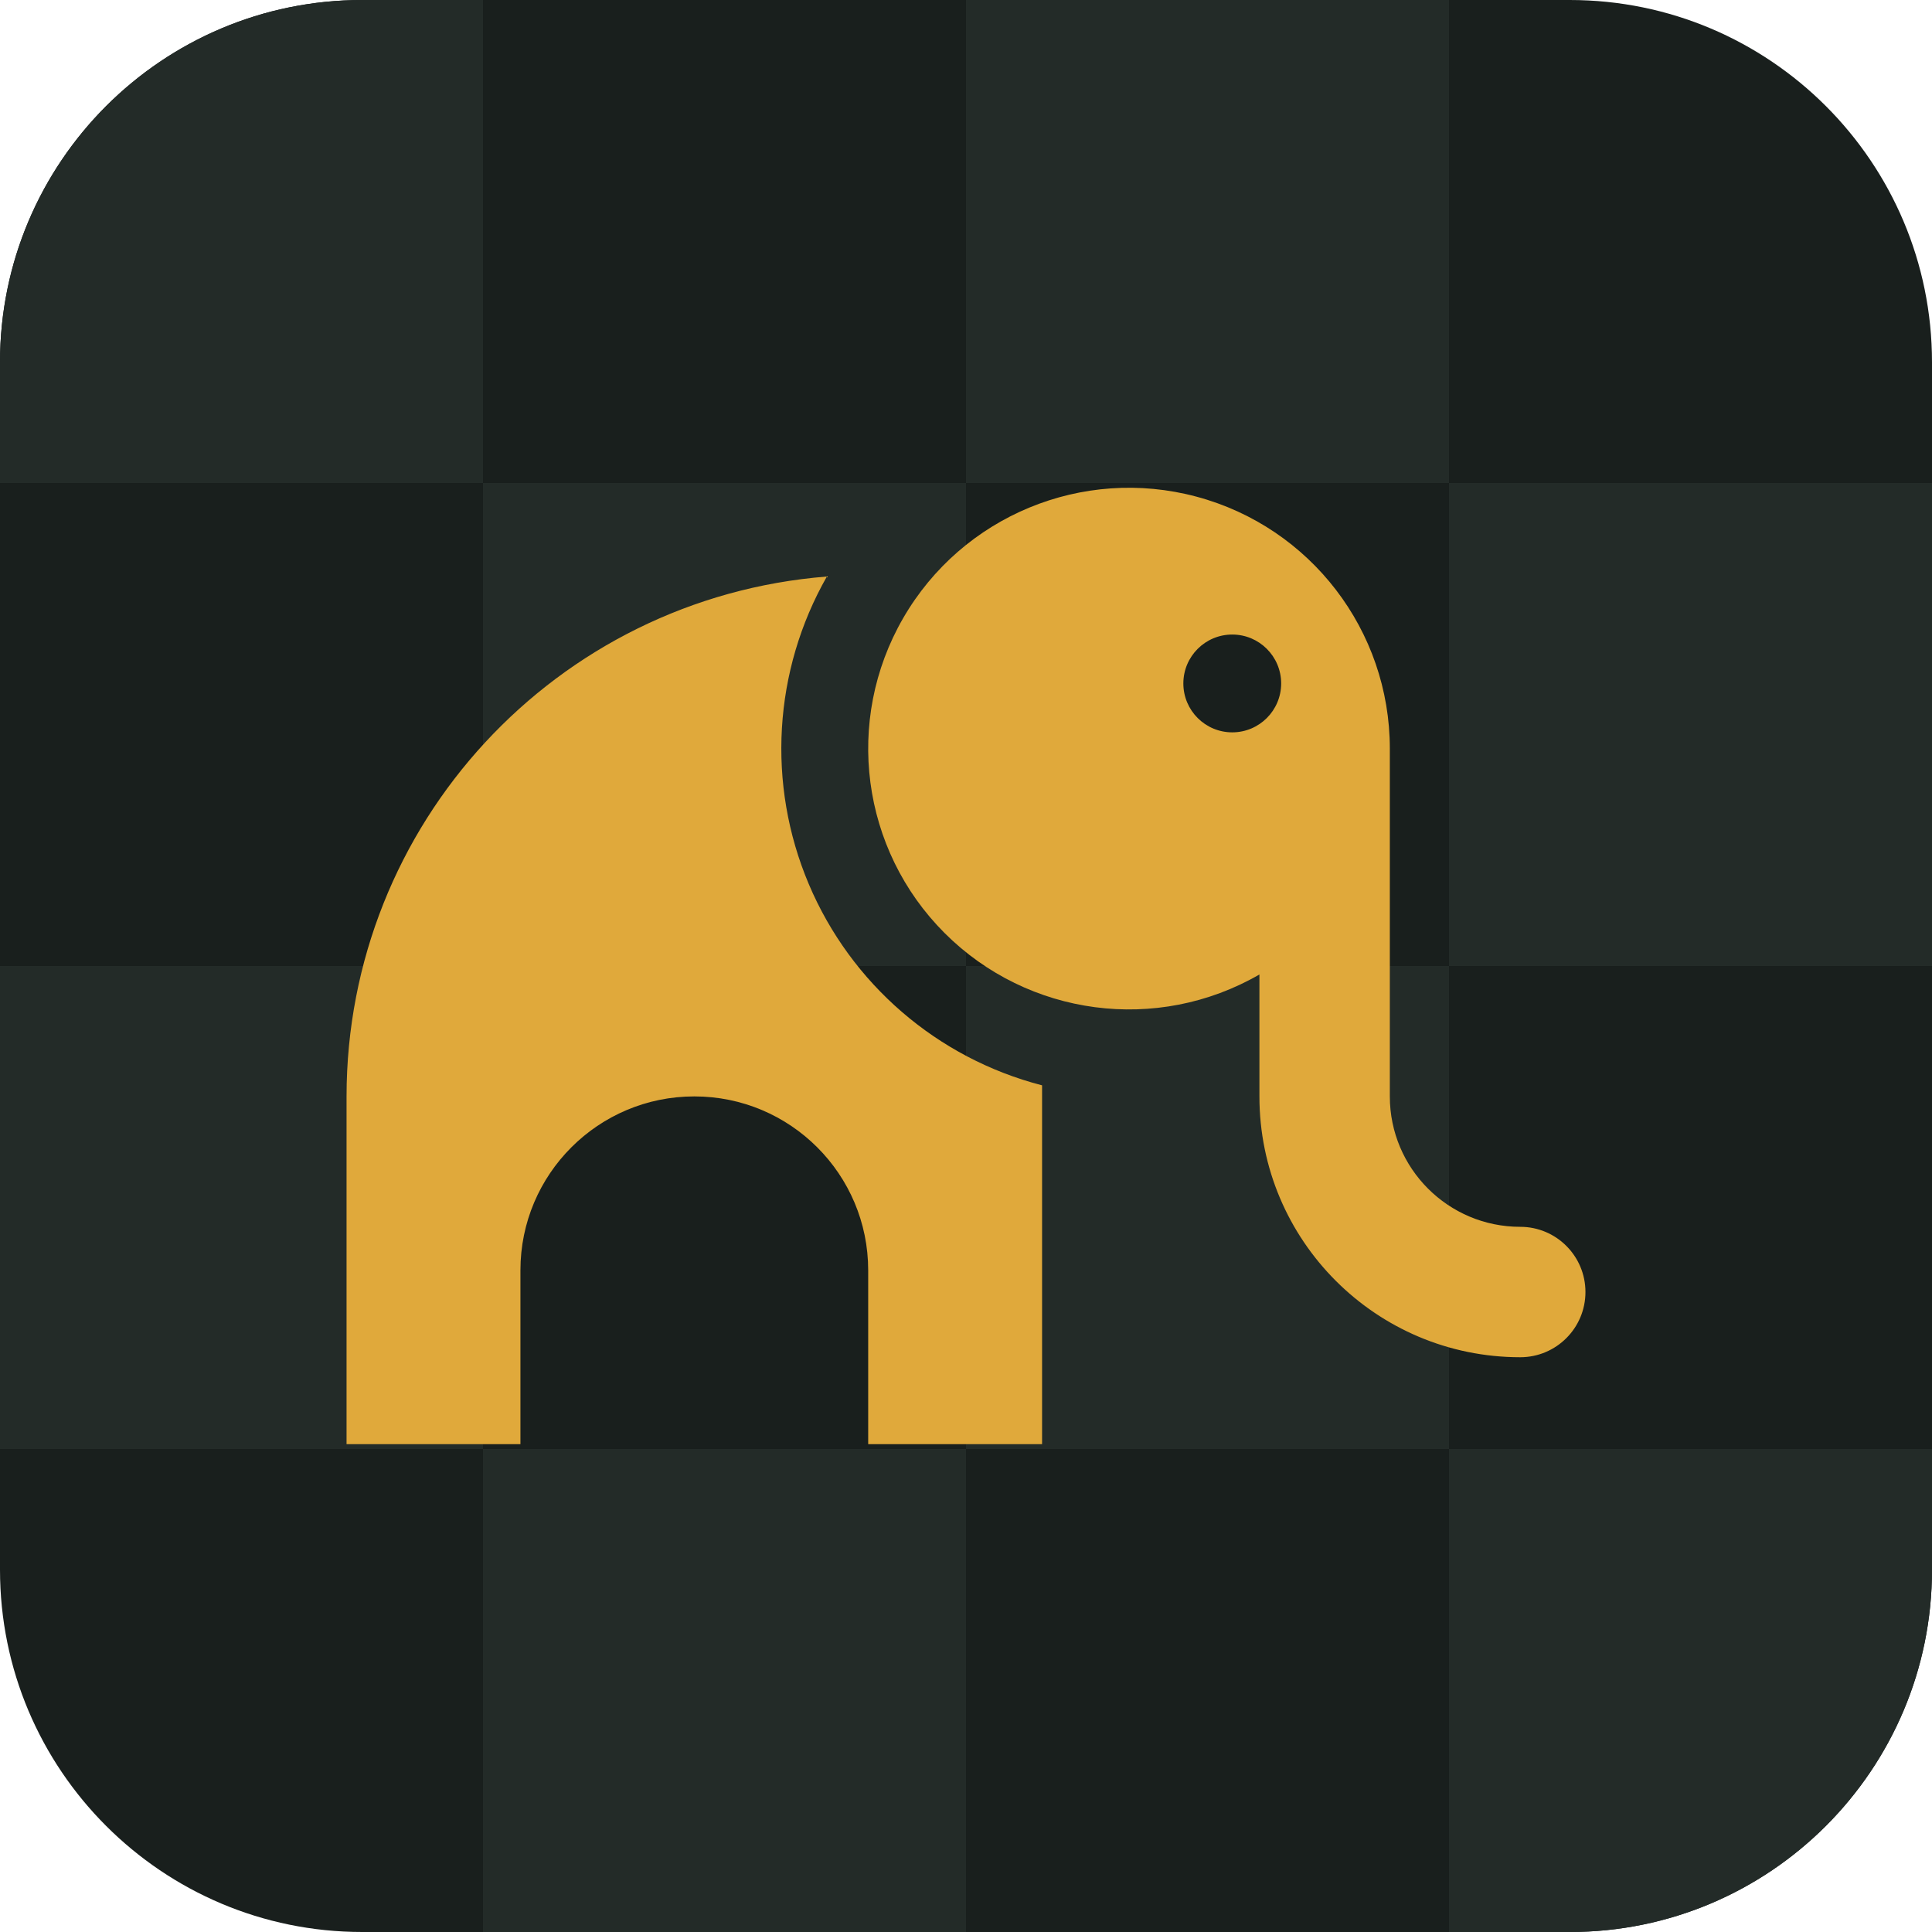
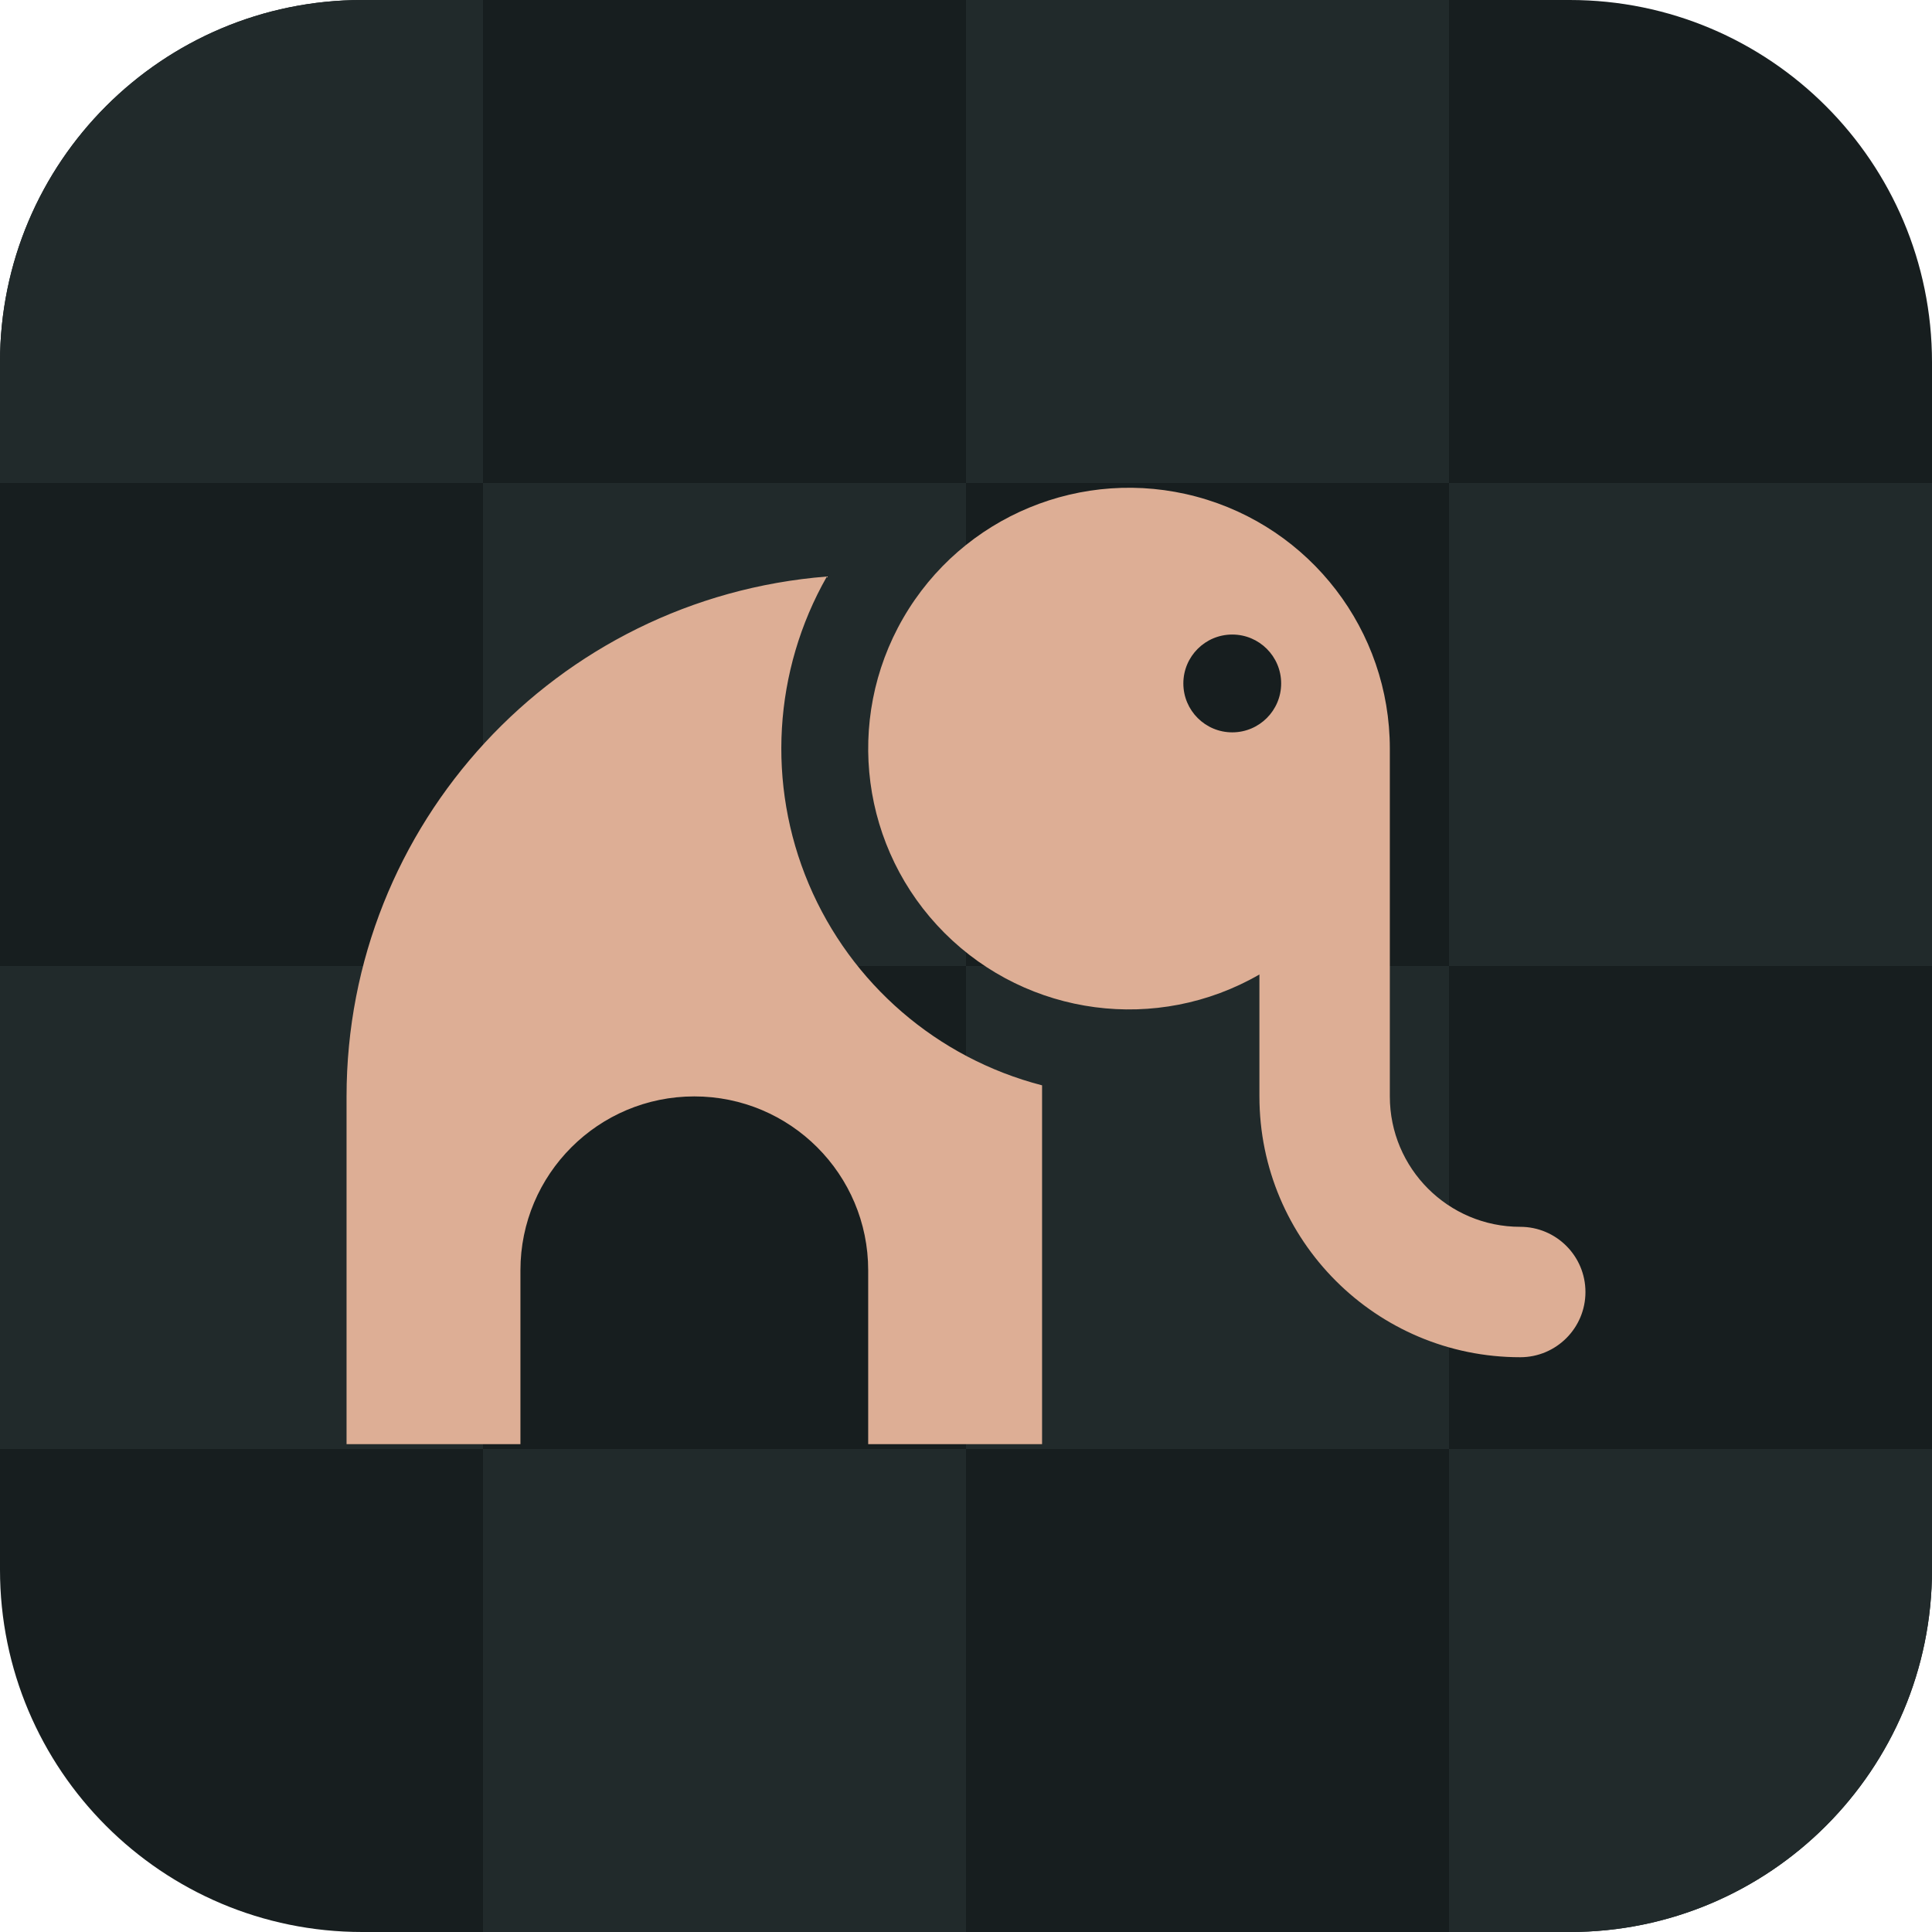
<svg xmlns="http://www.w3.org/2000/svg" viewBox="0 0 64 64">
  <clipPath id="r">
    <path d="M12 0H52A12 12 0 0 1 64 12V52A12 12 0 0 1 52 64H12A12 12 0 0 1 0 52V12A12 12 0 0 1 12 0Z" />
  </clipPath>
  <g clip-path="url(#r)">
-     <path fill="#191F1D" d="M0 0H64V64H0Z" />
-     <path fill="#232B28" d="M0 0h16v16h-16ZM0 32h16v16h-16ZM16 16h16v16h-16ZM16 48h16v16h-16ZM32 0h16v16h-16ZM32 32h16v16h-16ZM48 16h16v16h-16ZM48 48h16v16h-16Z" />
+     <path fill="#171E1F" d="M0 0H64V64H0Z" />
+     <path fill="#212A2B" d="M0 0h16v16h-16ZM0 32h16v16h-16ZM16 16h16v16h-16ZM16 48h16v16h-16ZM32 0h16v16h-16ZM32 32h16v16h-16ZM48 16h16v16h-16ZM48 48h16v16h-16Z" />
  </g>
-   <path fill="#E0A93B" fill-rule="evenodd" d="M46.04 24.8A8.64 8.64 0 1 0 41.72 32.281V36.32A8.64 8.64 0 0 0 50.36 44.96A2.16 2.16 0 0 0 50.36 40.64A4.32 4.32 0 0 1 46.04 36.32ZM42.44 22.64A1.62 1.62 0 0 1 39.2 22.64A1.62 1.62 0 0 1 42.44 22.64ZM27.392 19.098A17.28 17.28 0 0 0 11.48 36.32V47.84H17.24V42.08A5.76 5.76 0 0 1 28.76 42.08V47.84H34.52V35.953A11.52 11.52 0 0 1 27.392 19.098Z" />
+   <path fill="#DDAE95" fill-rule="evenodd" d="M46.04 24.8A8.64 8.64 0 1 0 41.72 32.281V36.32A8.64 8.64 0 0 0 50.36 44.96A2.16 2.16 0 0 0 50.36 40.64A4.32 4.32 0 0 1 46.04 36.32ZM42.44 22.64A1.62 1.62 0 0 1 39.2 22.64A1.62 1.62 0 0 1 42.44 22.64ZM27.392 19.098A17.28 17.28 0 0 0 11.48 36.32V47.84H17.24V42.08A5.76 5.76 0 0 1 28.76 42.08V47.84H34.52V35.953A11.52 11.52 0 0 1 27.392 19.098Z" />
</svg>
